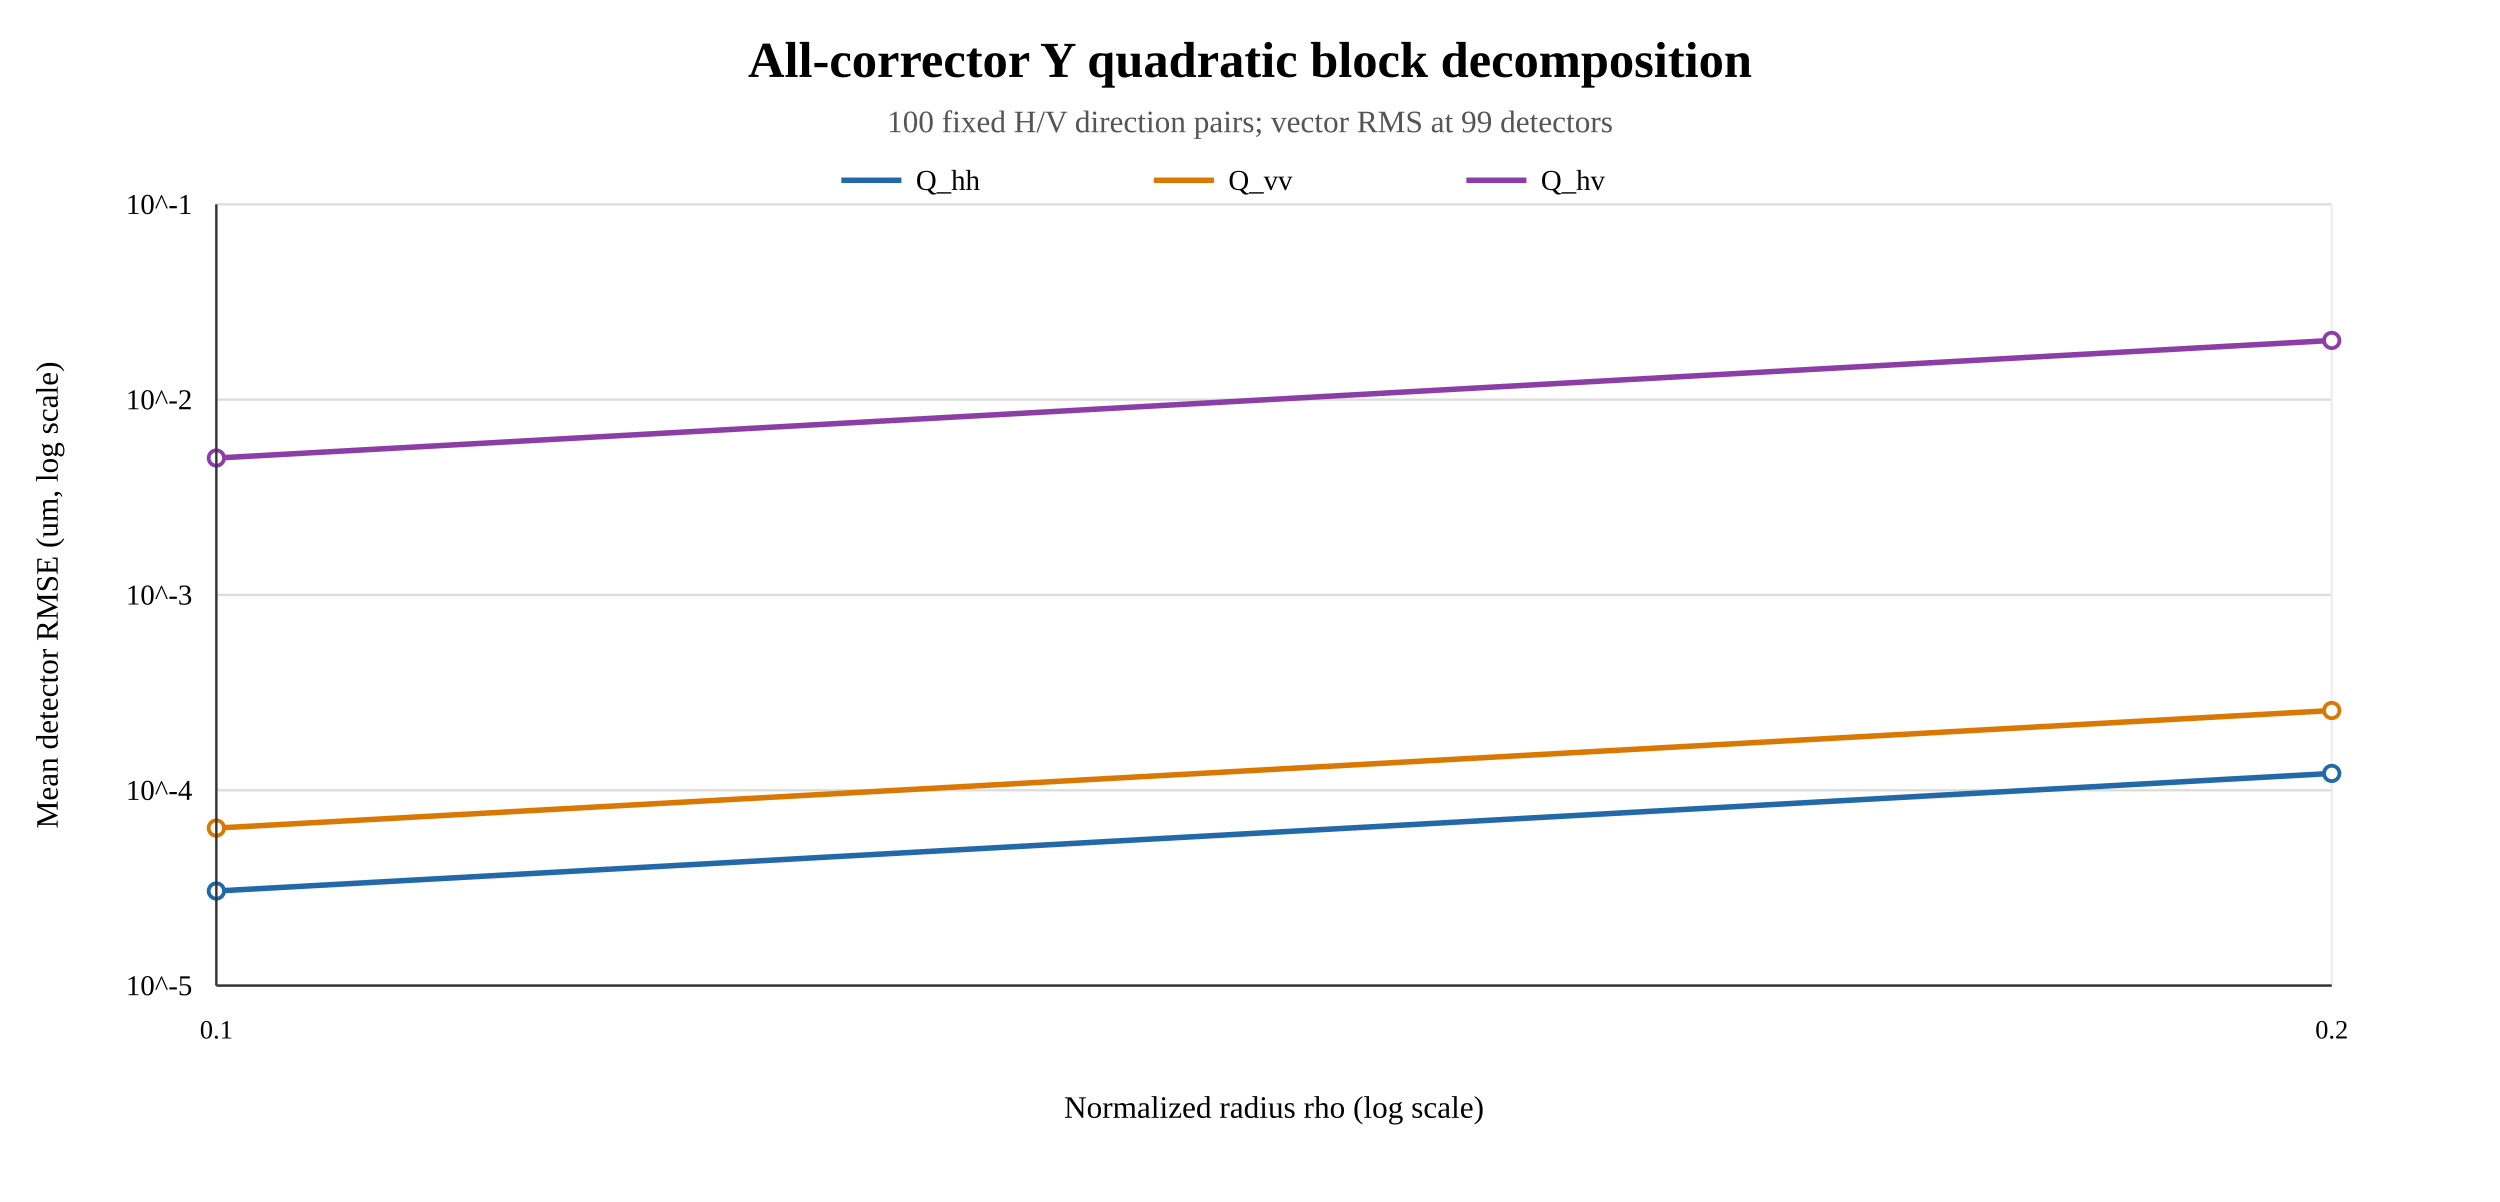
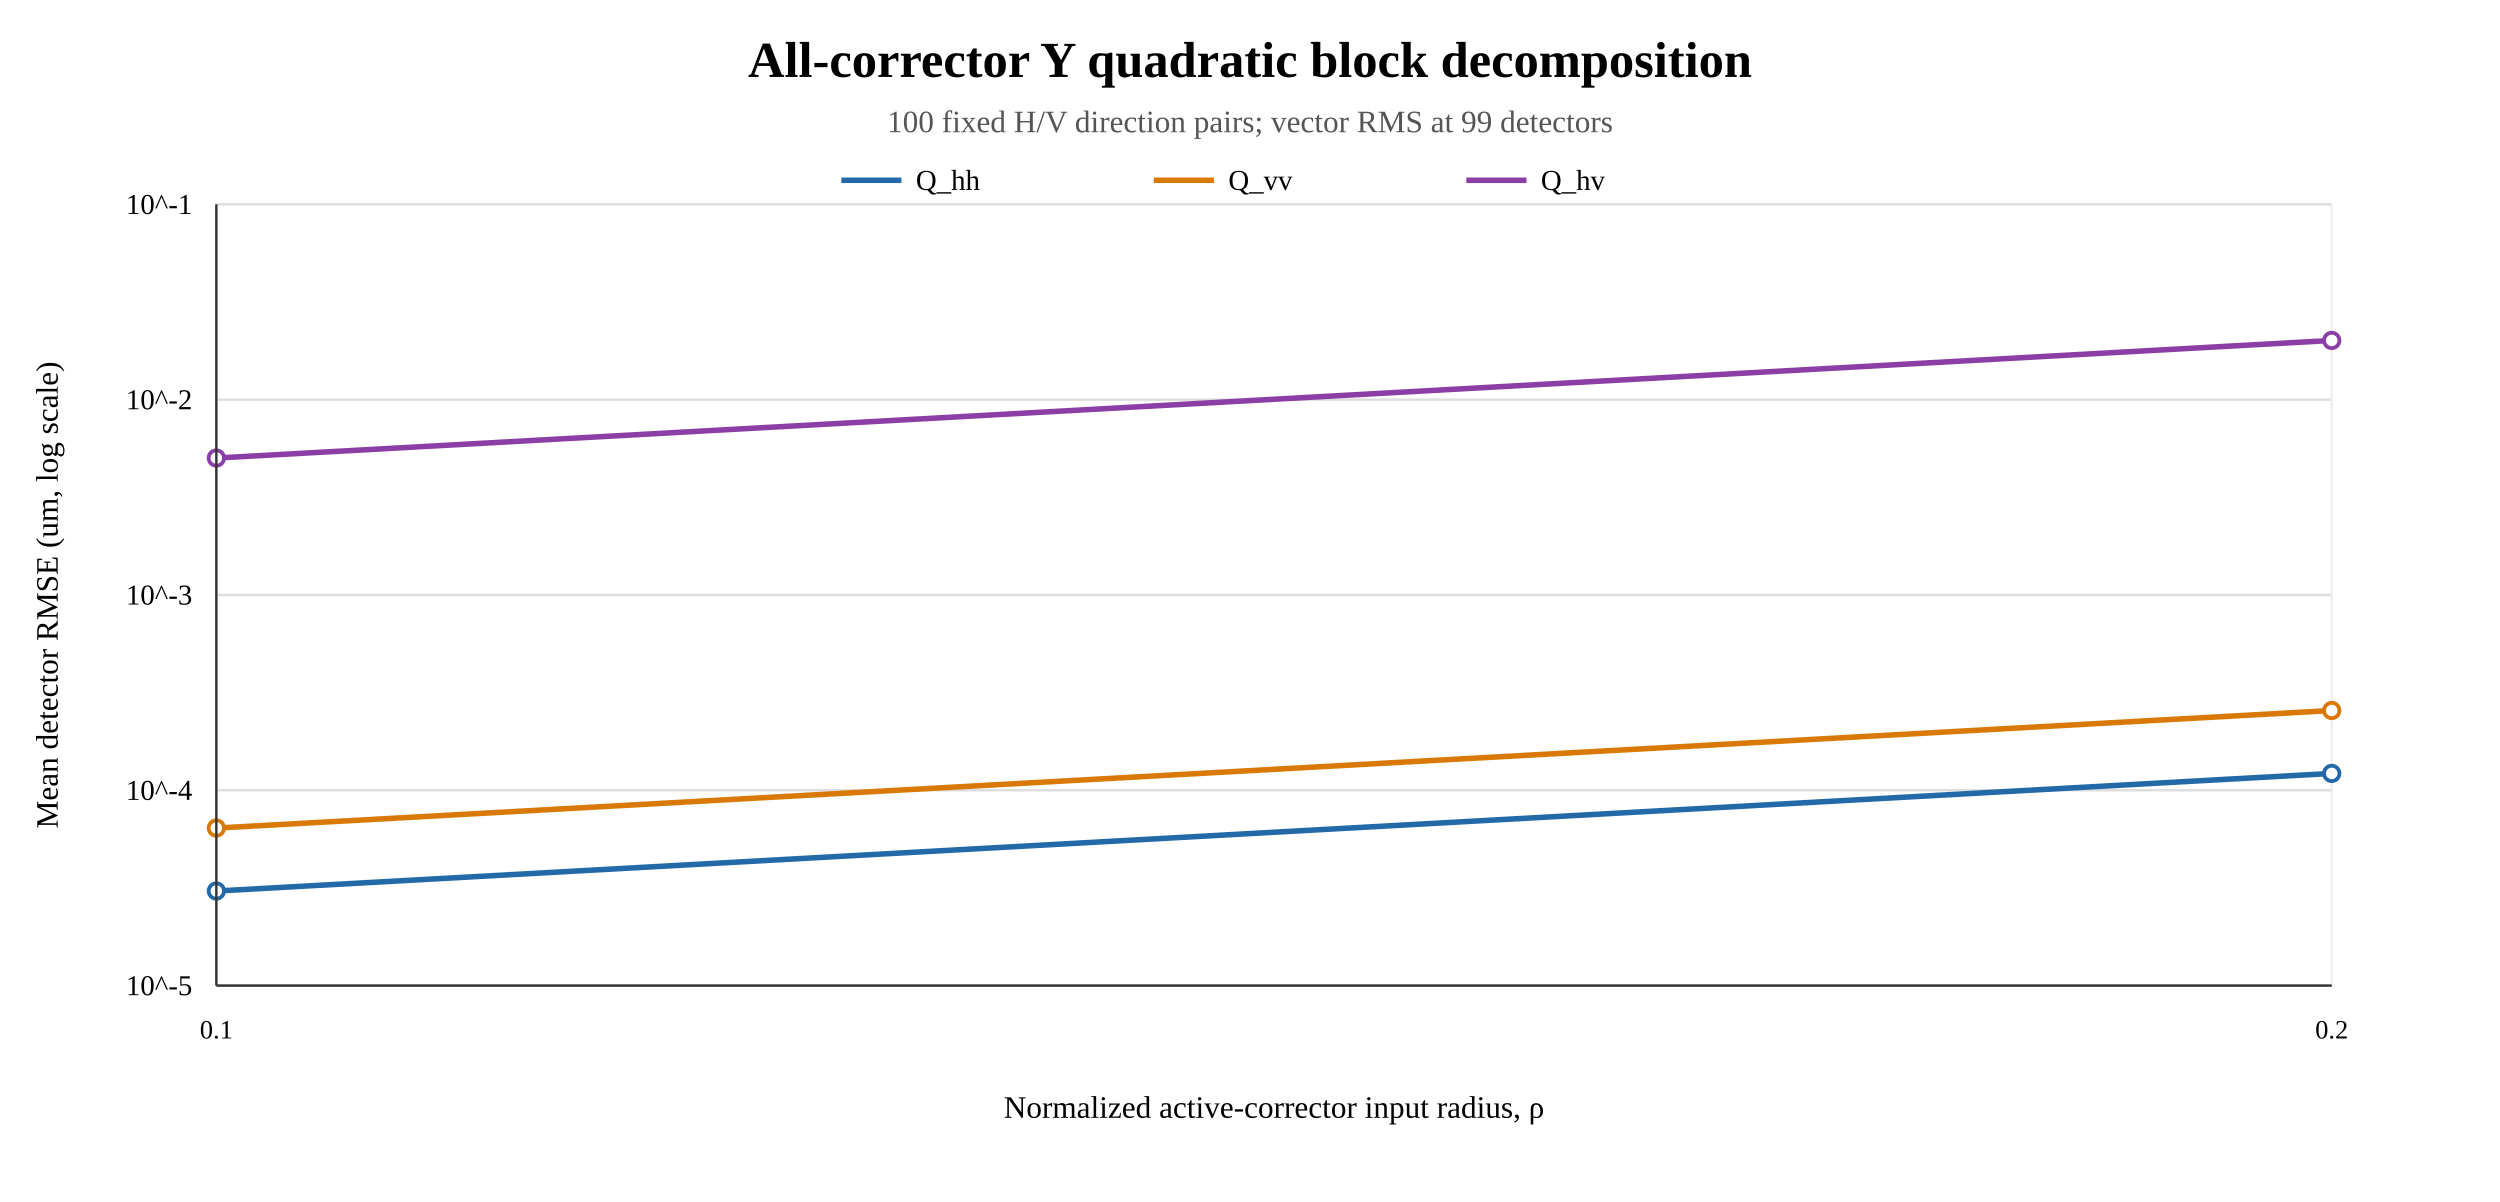
<svg xmlns="http://www.w3.org/2000/svg" width="1040" height="500" viewBox="0 0 1040 500">
  <rect width="100%" height="100%" fill="white" />
  <text x="520" y="32" text-anchor="middle" font-size="21" font-weight="600">All-corrector Y quadratic block decomposition</text>
  <text x="520" y="55" text-anchor="middle" font-size="13" fill="#555">100 fixed H/V direction pairs; vector RMS at 99 detectors</text>
  <line x1="90" y1="410.00" x2="970" y2="410.00" stroke="#ddd" />
  <text x="80" y="414.00" text-anchor="end" font-size="12">10^-5</text>
  <line x1="90" y1="328.75" x2="970" y2="328.75" stroke="#ddd" />
  <text x="80" y="332.75" text-anchor="end" font-size="12">10^-4</text>
  <line x1="90" y1="247.50" x2="970" y2="247.50" stroke="#ddd" />
  <text x="80" y="251.50" text-anchor="end" font-size="12">10^-3</text>
  <line x1="90" y1="166.25" x2="970" y2="166.25" stroke="#ddd" />
  <text x="80" y="170.25" text-anchor="end" font-size="12">10^-2</text>
  <line x1="90" y1="85.00" x2="970" y2="85.00" stroke="#ddd" />
  <text x="80" y="89.00" text-anchor="end" font-size="12">10^-1</text>
  <line x1="90.00" y1="85" x2="90.00" y2="410" stroke="#eee" />
  <text x="90.00" y="432" text-anchor="middle" font-size="11">0.1</text>
  <line x1="970.00" y1="85" x2="970.00" y2="410" stroke="#eee" />
  <text x="970.00" y="432" text-anchor="middle" font-size="11">0.2</text>
  <polyline points="90.00,370.66 970.00,321.74" fill="none" stroke="#2369A7" stroke-width="2.3" />
  <circle cx="90.00" cy="370.66" r="3.2" fill="white" stroke="#2369A7" stroke-width="1.6" />
  <circle cx="970.00" cy="321.74" r="3.2" fill="white" stroke="#2369A7" stroke-width="1.6" />
  <polyline points="90.00,344.47 970.00,295.57" fill="none" stroke="#D97904" stroke-width="2.3" />
  <circle cx="90.00" cy="344.47" r="3.2" fill="white" stroke="#D97904" stroke-width="1.6" />
  <circle cx="970.00" cy="295.57" r="3.2" fill="white" stroke="#D97904" stroke-width="1.6" />
  <polyline points="90.00,190.54 970.00,141.62" fill="none" stroke="#8B3FA6" stroke-width="2.3" />
  <circle cx="90.00" cy="190.54" r="3.2" fill="white" stroke="#8B3FA6" stroke-width="1.6" />
  <circle cx="970.00" cy="141.62" r="3.2" fill="white" stroke="#8B3FA6" stroke-width="1.6" />
  <line x1="350" y1="75" x2="375" y2="75" stroke="#2369A7" stroke-width="2.3" />
  <text x="381" y="79" font-size="12">Q_hh</text>
  <line x1="480" y1="75" x2="505" y2="75" stroke="#D97904" stroke-width="2.3" />
  <text x="511" y="79" font-size="12">Q_vv</text>
  <line x1="610" y1="75" x2="635" y2="75" stroke="#8B3FA6" stroke-width="2.3" />
  <text x="641" y="79" font-size="12">Q_hv</text>
  <line x1="90" y1="410" x2="970" y2="410" stroke="#333" />
  <line x1="90" y1="85" x2="90" y2="410" stroke="#333" />
-   <text x="530.0" y="465" text-anchor="middle" font-size="13">Normalized radius rho (log scale)</text>
+   <text x="530.0" y="465" text-anchor="middle" font-size="13">Normalized active-corrector input radius, ρ</text>
  <text x="24" y="247.5" text-anchor="middle" font-size="13" transform="rotate(-90 24 247.5)">Mean detector RMSE (um, log scale)</text>
</svg>
